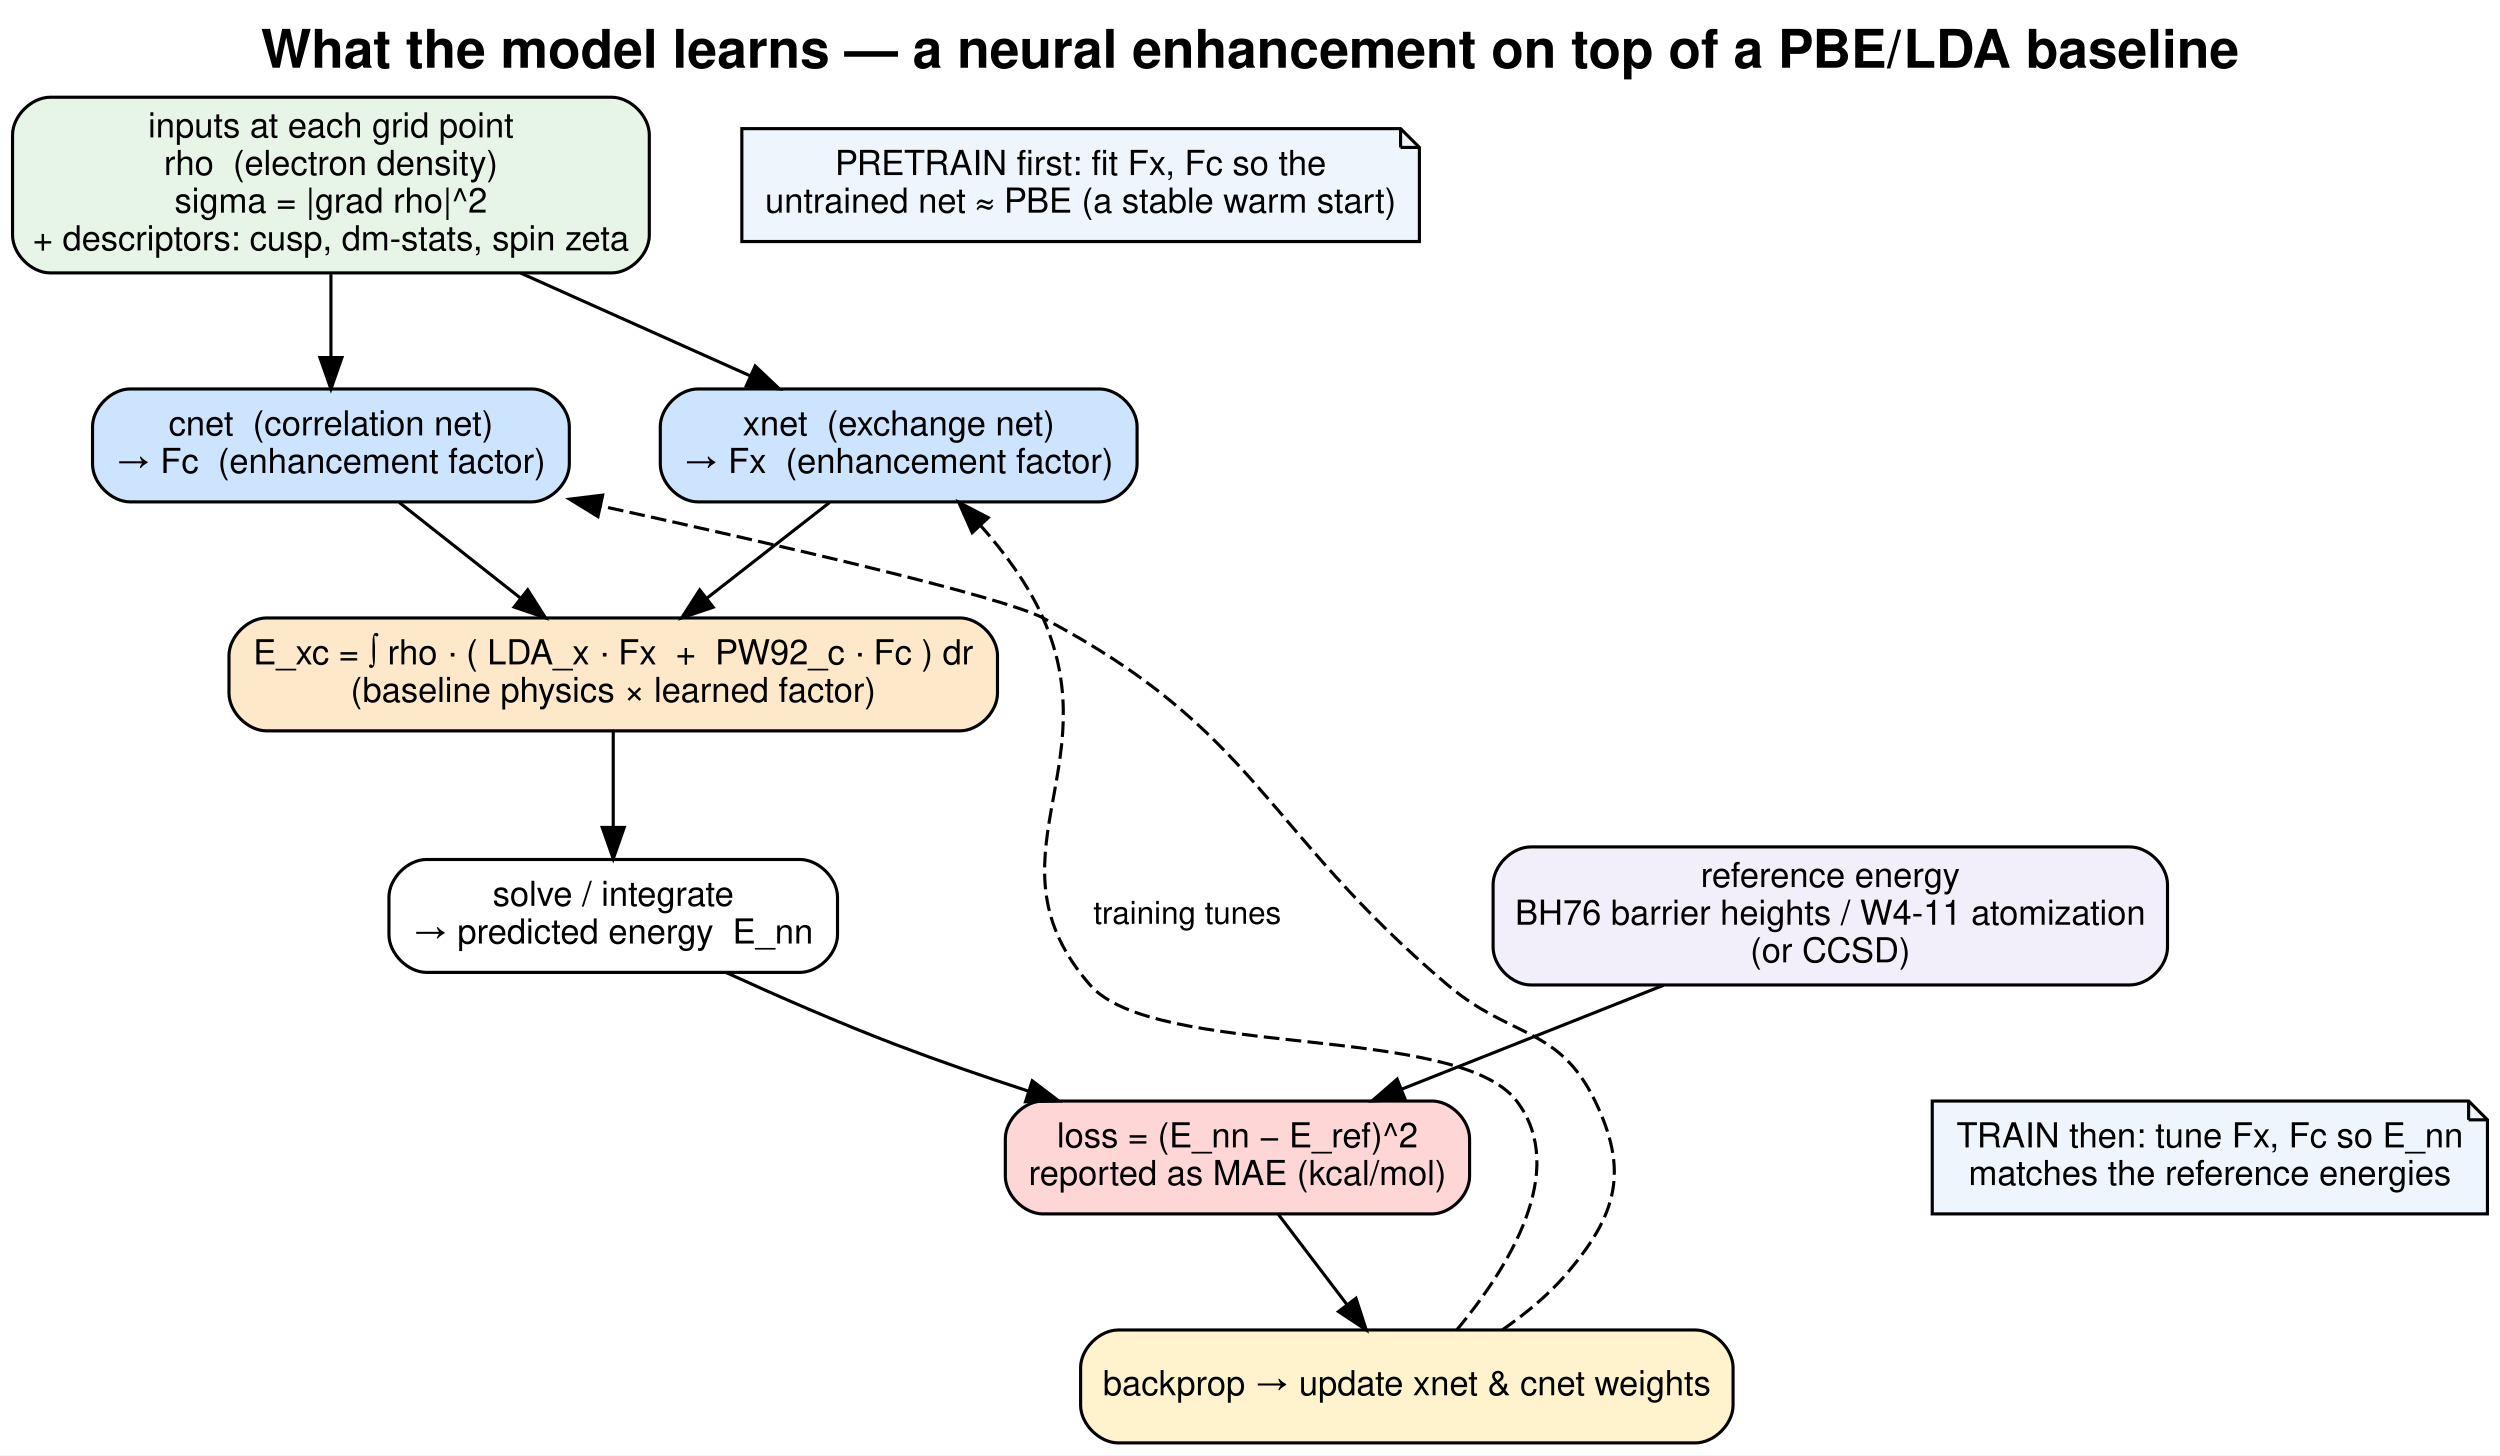
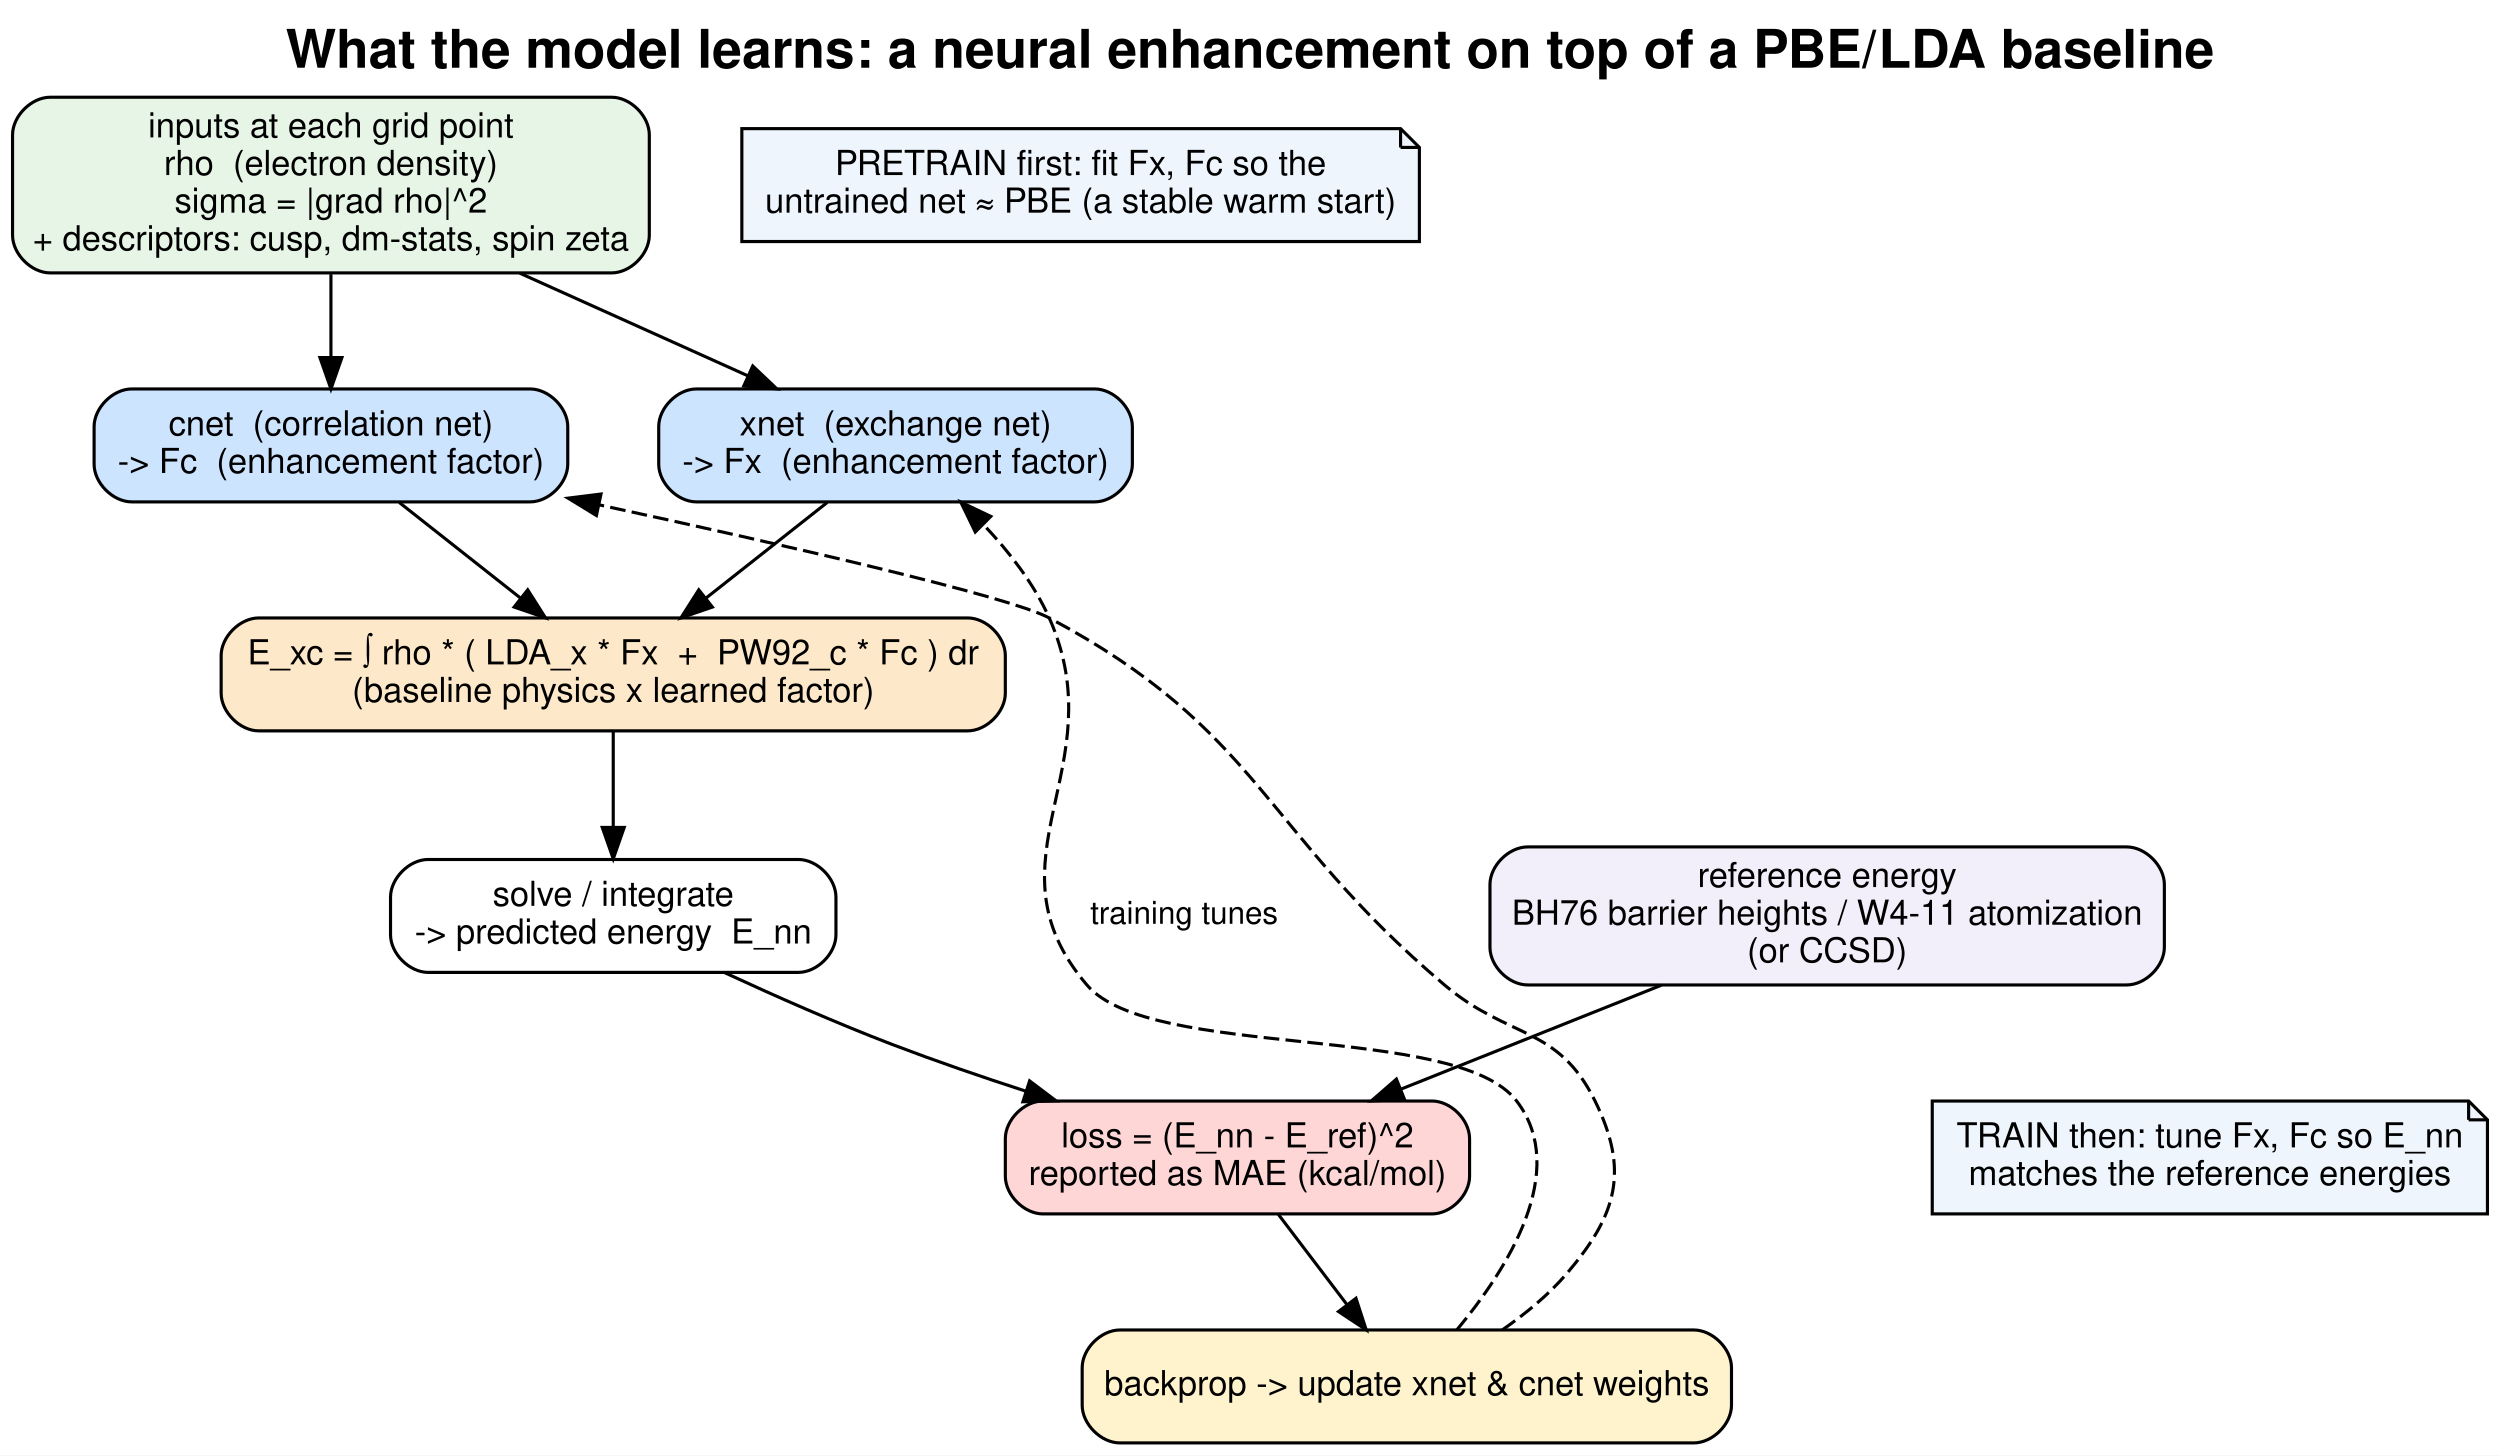
<svg xmlns="http://www.w3.org/2000/svg" width="797pt" height="464pt" viewBox="0.00 0.00 797.00 464.00">
  <g id="graph0" class="graph" transform="scale(1 1) rotate(0) translate(4 460)">
    <polygon fill="white" stroke="transparent" points="-4,4 -4,-460 793,-460 793,4 -4,4" />
-     <text text-anchor="middle" x="394.5" y="-438.4" font-family="Helvetica,sans-Serif" font-weight="bold" font-size="17.00">What the model learns — a neural enhancement on top of a PBE/LDA baseline</text>
+     <text text-anchor="middle" x="394.5" y="-438.4" font-family="Helvetica,sans-Serif" font-weight="bold" font-size="17.00">What the model learns: a neural enhancement on top of a PBE/LDA baseline</text>
    <g id="node1" class="node">
      <path fill="#e7f5e7" stroke="black" d="M191,-429C191,-429 12,-429 12,-429 6,-429 0,-423 0,-417 0,-417 0,-385 0,-385 0,-379 6,-373 12,-373 12,-373 191,-373 191,-373 197,-373 203,-379 203,-385 203,-385 203,-417 203,-417 203,-423 197,-429 191,-429" />
      <text text-anchor="middle" x="101.5" y="-416.2" font-family="Helvetica,sans-Serif" font-size="11.00">inputs at each grid point</text>
      <text text-anchor="middle" x="101.5" y="-404.2" font-family="Helvetica,sans-Serif" font-size="11.00">rho  (electron density)</text>
      <text text-anchor="middle" x="101.5" y="-392.2" font-family="Helvetica,sans-Serif" font-size="11.00">sigma = |grad rho|^2</text>
      <text text-anchor="middle" x="101.5" y="-380.2" font-family="Helvetica,sans-Serif" font-size="11.00">+ descriptors: cusp, dm-stats, spin zeta</text>
    </g>
    <g id="node2" class="node">
-       <path fill="#cde4ff" stroke="black" d="M346.5,-336C346.5,-336 218.5,-336 218.5,-336 212.5,-336 206.5,-330 206.5,-324 206.5,-324 206.5,-312 206.5,-312 206.5,-306 212.5,-300 218.5,-300 218.5,-300 346.5,-300 346.5,-300 352.5,-300 358.5,-306 358.5,-312 358.5,-312 358.5,-324 358.5,-324 358.5,-330 352.5,-336 346.5,-336" />
-       <text text-anchor="middle" x="282.5" y="-321.2" font-family="Helvetica,sans-Serif" font-size="11.00">xnet  (exchange net)</text>
-       <text text-anchor="middle" x="282.5" y="-309.2" font-family="Helvetica,sans-Serif" font-size="11.00">→ Fx  (enhancement factor)</text>
+       <path fill="#cde4ff" stroke="black" d="M345,-336C345,-336 218,-336 218,-336 212,-336 206,-330 206,-324 206,-324 206,-312 206,-312 206,-306 212,-300 218,-300 218,-300 345,-300 345,-300 351,-300 357,-306 357,-312 357,-312 357,-324 357,-324 357,-330 351,-336 345,-336" />
+       <text text-anchor="middle" x="281.5" y="-321.2" font-family="Helvetica,sans-Serif" font-size="11.00">xnet  (exchange net)</text>
+       <text text-anchor="middle" x="281.5" y="-309.2" font-family="Helvetica,sans-Serif" font-size="11.00">-&gt; Fx  (enhancement factor)</text>
    </g>
    <g id="edge1" class="edge">
-       <path fill="none" stroke="black" d="M162.02,-372.92C185.85,-362.25 212.81,-350.19 235.17,-340.18" />
-       <polygon fill="black" stroke="black" points="236.75,-343.31 244.45,-336.03 233.89,-336.92 236.75,-343.31" />
+       <path fill="none" stroke="black" d="M161.69,-372.92C185.39,-362.25 212.19,-350.19 234.43,-340.18" />
+       <polygon fill="black" stroke="black" points="235.98,-343.32 243.66,-336.03 233.11,-336.94 235.98,-343.32" />
    </g>
    <g id="node3" class="node">
-       <path fill="#cde4ff" stroke="black" d="M165.5,-336C165.5,-336 37.5,-336 37.5,-336 31.5,-336 25.5,-330 25.5,-324 25.5,-324 25.5,-312 25.5,-312 25.5,-306 31.5,-300 37.5,-300 37.5,-300 165.5,-300 165.5,-300 171.5,-300 177.5,-306 177.5,-312 177.5,-312 177.5,-324 177.5,-324 177.5,-330 171.5,-336 165.5,-336" />
+       <path fill="#cde4ff" stroke="black" d="M165,-336C165,-336 38,-336 38,-336 32,-336 26,-330 26,-324 26,-324 26,-312 26,-312 26,-306 32,-300 38,-300 38,-300 165,-300 165,-300 171,-300 177,-306 177,-312 177,-312 177,-324 177,-324 177,-330 171,-336 165,-336" />
      <text text-anchor="middle" x="101.5" y="-321.2" font-family="Helvetica,sans-Serif" font-size="11.00">cnet  (correlation net)</text>
-       <text text-anchor="middle" x="101.5" y="-309.2" font-family="Helvetica,sans-Serif" font-size="11.00">→ Fc  (enhancement factor)</text>
+       <text text-anchor="middle" x="101.5" y="-309.2" font-family="Helvetica,sans-Serif" font-size="11.00">-&gt; Fc  (enhancement factor)</text>
    </g>
    <g id="edge3" class="edge">
      <path fill="none" stroke="black" d="M101.5,-372.58C101.5,-364.06 101.5,-354.67 101.5,-346.17" />
      <polygon fill="black" stroke="black" points="105,-346 101.5,-336 98,-346 105,-346" />
    </g>
    <g id="node4" class="node">
-       <path fill="#fde9c9" stroke="black" d="M302,-263C302,-263 81,-263 81,-263 75,-263 69,-257 69,-251 69,-251 69,-239 69,-239 69,-233 75,-227 81,-227 81,-227 302,-227 302,-227 308,-227 314,-233 314,-239 314,-239 314,-251 314,-251 314,-257 308,-263 302,-263" />
-       <text text-anchor="middle" x="191.5" y="-248.2" font-family="Helvetica,sans-Serif" font-size="11.00">E_xc = ∫ rho · ( LDA_x · Fx  +  PW92_c · Fc ) dr</text>
-       <text text-anchor="middle" x="191.5" y="-236.2" font-family="Helvetica,sans-Serif" font-size="11.00">(baseline physics × learned factor)</text>
+       <path fill="#fde9c9" stroke="black" d="M304.5,-263C304.5,-263 78.5,-263 78.5,-263 72.5,-263 66.5,-257 66.5,-251 66.5,-251 66.5,-239 66.5,-239 66.5,-233 72.5,-227 78.5,-227 78.5,-227 304.5,-227 304.5,-227 310.5,-227 316.5,-233 316.5,-239 316.5,-239 316.5,-251 316.5,-251 316.5,-257 310.5,-263 304.5,-263" />
+       <text text-anchor="middle" x="191.5" y="-248.2" font-family="Helvetica,sans-Serif" font-size="11.00">E_xc = ∫ rho * ( LDA_x * Fx  +  PW92_c * Fc ) dr</text>
+       <text text-anchor="middle" x="191.5" y="-236.2" font-family="Helvetica,sans-Serif" font-size="11.00">(baseline physics x learned factor)</text>
    </g>
    <g id="edge2" class="edge">
-       <path fill="none" stroke="black" d="M260.47,-299.81C248.73,-290.66 234.13,-279.26 221.38,-269.32" />
-       <polygon fill="black" stroke="black" points="223.36,-266.42 213.33,-263.03 219.06,-271.94 223.36,-266.42" />
+       <path fill="none" stroke="black" d="M259.71,-299.81C248.11,-290.66 233.66,-279.26 221.06,-269.32" />
+       <polygon fill="black" stroke="black" points="223.1,-266.47 213.09,-263.03 218.77,-271.97 223.1,-266.47" />
    </g>
    <g id="edge4" class="edge">
      <path fill="none" stroke="black" d="M123.29,-299.81C134.89,-290.66 149.34,-279.26 161.94,-269.32" />
      <polygon fill="black" stroke="black" points="164.23,-271.97 169.91,-263.03 159.9,-266.47 164.23,-271.97" />
    </g>
    <g id="node5" class="node">
-       <path fill="#ffffff" stroke="black" d="M251,-186C251,-186 132,-186 132,-186 126,-186 120,-180 120,-174 120,-174 120,-162 120,-162 120,-156 126,-150 132,-150 132,-150 251,-150 251,-150 257,-150 263,-156 263,-162 263,-162 263,-174 263,-174 263,-180 257,-186 251,-186" />
+       <path fill="#ffffff" stroke="black" d="M250.5,-186C250.5,-186 132.5,-186 132.5,-186 126.5,-186 120.5,-180 120.5,-174 120.5,-174 120.5,-162 120.5,-162 120.5,-156 126.5,-150 132.5,-150 132.5,-150 250.5,-150 250.5,-150 256.5,-150 262.5,-156 262.5,-162 262.5,-162 262.5,-174 262.5,-174 262.5,-180 256.5,-186 250.5,-186" />
      <text text-anchor="middle" x="191.5" y="-171.2" font-family="Helvetica,sans-Serif" font-size="11.00">solve / integrate</text>
-       <text text-anchor="middle" x="191.5" y="-159.2" font-family="Helvetica,sans-Serif" font-size="11.00">→ predicted energy  E_nn</text>
+       <text text-anchor="middle" x="191.5" y="-159.2" font-family="Helvetica,sans-Serif" font-size="11.00">-&gt; predicted energy  E_nn</text>
    </g>
    <g id="edge5" class="edge">
      <path fill="none" stroke="black" d="M191.5,-226.98C191.5,-217.94 191.5,-206.6 191.5,-196.35" />
      <polygon fill="black" stroke="black" points="195,-196.21 191.5,-186.21 188,-196.21 195,-196.21" />
    </g>
    <g id="node7" class="node">
      <path fill="#ffd6d6" stroke="black" d="M452.5,-109C452.5,-109 328.5,-109 328.5,-109 322.5,-109 316.5,-103 316.5,-97 316.5,-97 316.5,-85 316.5,-85 316.5,-79 322.5,-73 328.5,-73 328.5,-73 452.5,-73 452.5,-73 458.5,-73 464.5,-79 464.5,-85 464.5,-85 464.5,-97 464.5,-97 464.5,-103 458.5,-109 452.5,-109" />
-       <text text-anchor="middle" x="390.5" y="-94.2" font-family="Helvetica,sans-Serif" font-size="11.00">loss = (E_nn − E_ref)^2</text>
+       <text text-anchor="middle" x="390.5" y="-94.2" font-family="Helvetica,sans-Serif" font-size="11.00">loss = (E_nn - E_ref)^2</text>
      <text text-anchor="middle" x="390.5" y="-82.2" font-family="Helvetica,sans-Serif" font-size="11.00">reported as MAE (kcal/mol)</text>
    </g>
    <g id="edge6" class="edge">
-       <path fill="none" stroke="black" d="M227.48,-149.95C243.8,-142.49 263.45,-133.89 281.5,-127 295.08,-121.82 309.79,-116.74 323.89,-112.13" />
-       <polygon fill="black" stroke="black" points="325.08,-115.43 333.53,-109.02 322.93,-108.76 325.08,-115.43" />
+       <path fill="none" stroke="black" d="M227.05,-149.9C243.18,-142.43 262.62,-133.84 280.5,-127 294.11,-121.8 308.87,-116.72 323.02,-112.13" />
+       <polygon fill="black" stroke="black" points="324.24,-115.41 332.69,-109.03 322.1,-108.75 324.24,-115.41" />
    </g>
    <g id="node6" class="node">
-       <path fill="#f3effa" stroke="black" d="M675,-190C675,-190 484,-190 484,-190 478,-190 472,-184 472,-178 472,-178 472,-158 472,-158 472,-152 478,-146 484,-146 484,-146 675,-146 675,-146 681,-146 687,-152 687,-158 687,-158 687,-178 687,-178 687,-184 681,-190 675,-190" />
-       <text text-anchor="middle" x="579.5" y="-177.2" font-family="Helvetica,sans-Serif" font-size="11.00">reference energy</text>
-       <text text-anchor="middle" x="579.5" y="-165.2" font-family="Helvetica,sans-Serif" font-size="11.00">BH76 barrier heights / W4-11 atomization</text>
-       <text text-anchor="middle" x="579.5" y="-153.2" font-family="Helvetica,sans-Serif" font-size="11.00">(or CCSD)</text>
+       <path fill="#f3effa" stroke="black" d="M674,-190C674,-190 483,-190 483,-190 477,-190 471,-184 471,-178 471,-178 471,-158 471,-158 471,-152 477,-146 483,-146 483,-146 674,-146 674,-146 680,-146 686,-152 686,-158 686,-158 686,-178 686,-178 686,-184 680,-190 674,-190" />
+       <text text-anchor="middle" x="578.5" y="-177.2" font-family="Helvetica,sans-Serif" font-size="11.00">reference energy</text>
+       <text text-anchor="middle" x="578.5" y="-165.2" font-family="Helvetica,sans-Serif" font-size="11.00">BH76 barrier heights / W4-11 atomization</text>
+       <text text-anchor="middle" x="578.5" y="-153.2" font-family="Helvetica,sans-Serif" font-size="11.00">(or CCSD)</text>
    </g>
    <g id="edge7" class="edge">
-       <path fill="none" stroke="black" d="M526.35,-145.91C500.19,-135.53 468.77,-123.06 442.74,-112.73" />
-       <polygon fill="black" stroke="black" points="443.99,-109.46 433.41,-109.03 441.41,-115.97 443.99,-109.46" />
+       <path fill="none" stroke="black" d="M525.63,-145.91C499.73,-135.57 468.63,-123.17 442.8,-112.86" />
+       <polygon fill="black" stroke="black" points="443.77,-109.48 433.18,-109.03 441.17,-115.98 443.77,-109.48" />
    </g>
    <g id="node8" class="node">
-       <path fill="#fff3cd" stroke="black" d="M536.5,-36C536.5,-36 352.5,-36 352.5,-36 346.5,-36 340.5,-30 340.5,-24 340.5,-24 340.5,-12 340.5,-12 340.5,-6 346.5,0 352.5,0 352.5,0 536.5,0 536.5,0 542.5,0 548.5,-6 548.5,-12 548.5,-12 548.5,-24 548.5,-24 548.5,-30 542.5,-36 536.5,-36" />
-       <text text-anchor="middle" x="444.5" y="-15.2" font-family="Helvetica,sans-Serif" font-size="11.00">backprop → update xnet &amp; cnet weights</text>
+       <path fill="#fff3cd" stroke="black" d="M536,-36C536,-36 353,-36 353,-36 347,-36 341,-30 341,-24 341,-24 341,-12 341,-12 341,-6 347,0 353,0 353,0 536,0 536,0 542,0 548,-6 548,-12 548,-12 548,-24 548,-24 548,-30 542,-36 536,-36" />
+       <text text-anchor="middle" x="444.5" y="-15.2" font-family="Helvetica,sans-Serif" font-size="11.00">backprop -&gt; update xnet &amp; cnet weights</text>
    </g>
    <g id="edge8" class="edge">
      <path fill="none" stroke="black" d="M403.57,-72.81C410.14,-64.18 418.22,-53.56 425.46,-44.03" />
      <polygon fill="black" stroke="black" points="428.28,-46.11 431.55,-36.03 422.71,-41.87 428.28,-46.11" />
    </g>
    <g id="edge9" class="edge">
-       <path fill="none" stroke="black" stroke-dasharray="5,2" d="M460.41,-36C476.43,-55.23 496.5,-86.76 479.5,-109 460.48,-133.88 364.07,-122.38 343.5,-146 309.08,-185.54 349.71,-215.06 328.5,-263 323.77,-273.69 316.22,-283.88 308.6,-292.47" />
-       <polygon fill="black" stroke="black" points="305.94,-290.19 301.65,-299.87 311.04,-294.97 305.94,-290.19" />
-       <text text-anchor="middle" x="374.5" y="-165.5" font-family="Helvetica,sans-Serif" font-size="10.00"> training tunes</text>
+       <path fill="none" stroke="black" stroke-dasharray="5,2" d="M460.42,-36.01C476.44,-55.24 496.52,-86.77 479.5,-109 460.33,-134.04 362.93,-121.97 342.5,-146 308.64,-185.82 351.79,-215.26 330.5,-263 325.59,-274 317.57,-284.28 309.42,-292.86" />
+       <polygon fill="black" stroke="black" points="306.92,-290.4 302.3,-299.93 311.86,-295.37 306.92,-290.4" />
+       <text text-anchor="middle" x="373.5" y="-165.5" font-family="Helvetica,sans-Serif" font-size="10.00"> training tunes</text>
    </g>
    <g id="edge10" class="edge">
-       <path fill="none" stroke="black" stroke-dasharray="5,2" d="M474.97,-36.05C482.32,-41.15 489.72,-47.22 495.5,-54 511.57,-72.85 515.32,-86.72 504.5,-109 492.89,-132.92 477.8,-128.84 457.5,-146 398.39,-195.97 396.97,-226.91 328.5,-263 315.69,-269.75 246.38,-285.81 187.68,-298.67" />
-       <polygon fill="black" stroke="black" points="186.63,-295.31 177.61,-300.86 188.13,-302.15 186.63,-295.31" />
+       <path fill="none" stroke="black" stroke-dasharray="5,2" d="M474.97,-36.05C482.32,-41.15 489.72,-47.22 495.5,-54 511.57,-72.85 515.43,-86.77 504.5,-109 492.61,-133.17 477.06,-128.6 456.5,-146 398.18,-195.38 397.93,-227.04 330.5,-263 317.51,-269.93 246.47,-286.19 186.92,-299.07" />
+       <polygon fill="black" stroke="black" points="186.13,-295.66 177.09,-301.19 187.6,-302.5 186.13,-295.66" />
    </g>
    <g id="node9" class="node">
      <polygon fill="#eef5fc" stroke="black" points="442.5,-419 232.5,-419 232.5,-383 448.5,-383 448.5,-413 442.5,-419" />
      <polyline fill="none" stroke="black" points="442.5,-419 442.5,-413 " />
      <polyline fill="none" stroke="black" points="448.5,-413 442.5,-413 " />
      <text text-anchor="middle" x="340.5" y="-404.2" font-family="Helvetica,sans-Serif" font-size="11.00">PRETRAIN first: fit Fx, Fc so the</text>
      <text text-anchor="middle" x="340.5" y="-392.2" font-family="Helvetica,sans-Serif" font-size="11.00">untrained net ≈ PBE (a stable warm start)</text>
    </g>
    <g id="node10" class="node">
      <polygon fill="#eef5fc" stroke="black" points="783,-109 612,-109 612,-73 789,-73 789,-103 783,-109" />
      <polyline fill="none" stroke="black" points="783,-109 783,-103 " />
      <polyline fill="none" stroke="black" points="789,-103 783,-103 " />
      <text text-anchor="middle" x="700.5" y="-94.2" font-family="Helvetica,sans-Serif" font-size="11.00">TRAIN then: tune Fx, Fc so E_nn</text>
      <text text-anchor="middle" x="700.5" y="-82.2" font-family="Helvetica,sans-Serif" font-size="11.00">matches the reference energies</text>
    </g>
  </g>
</svg>
